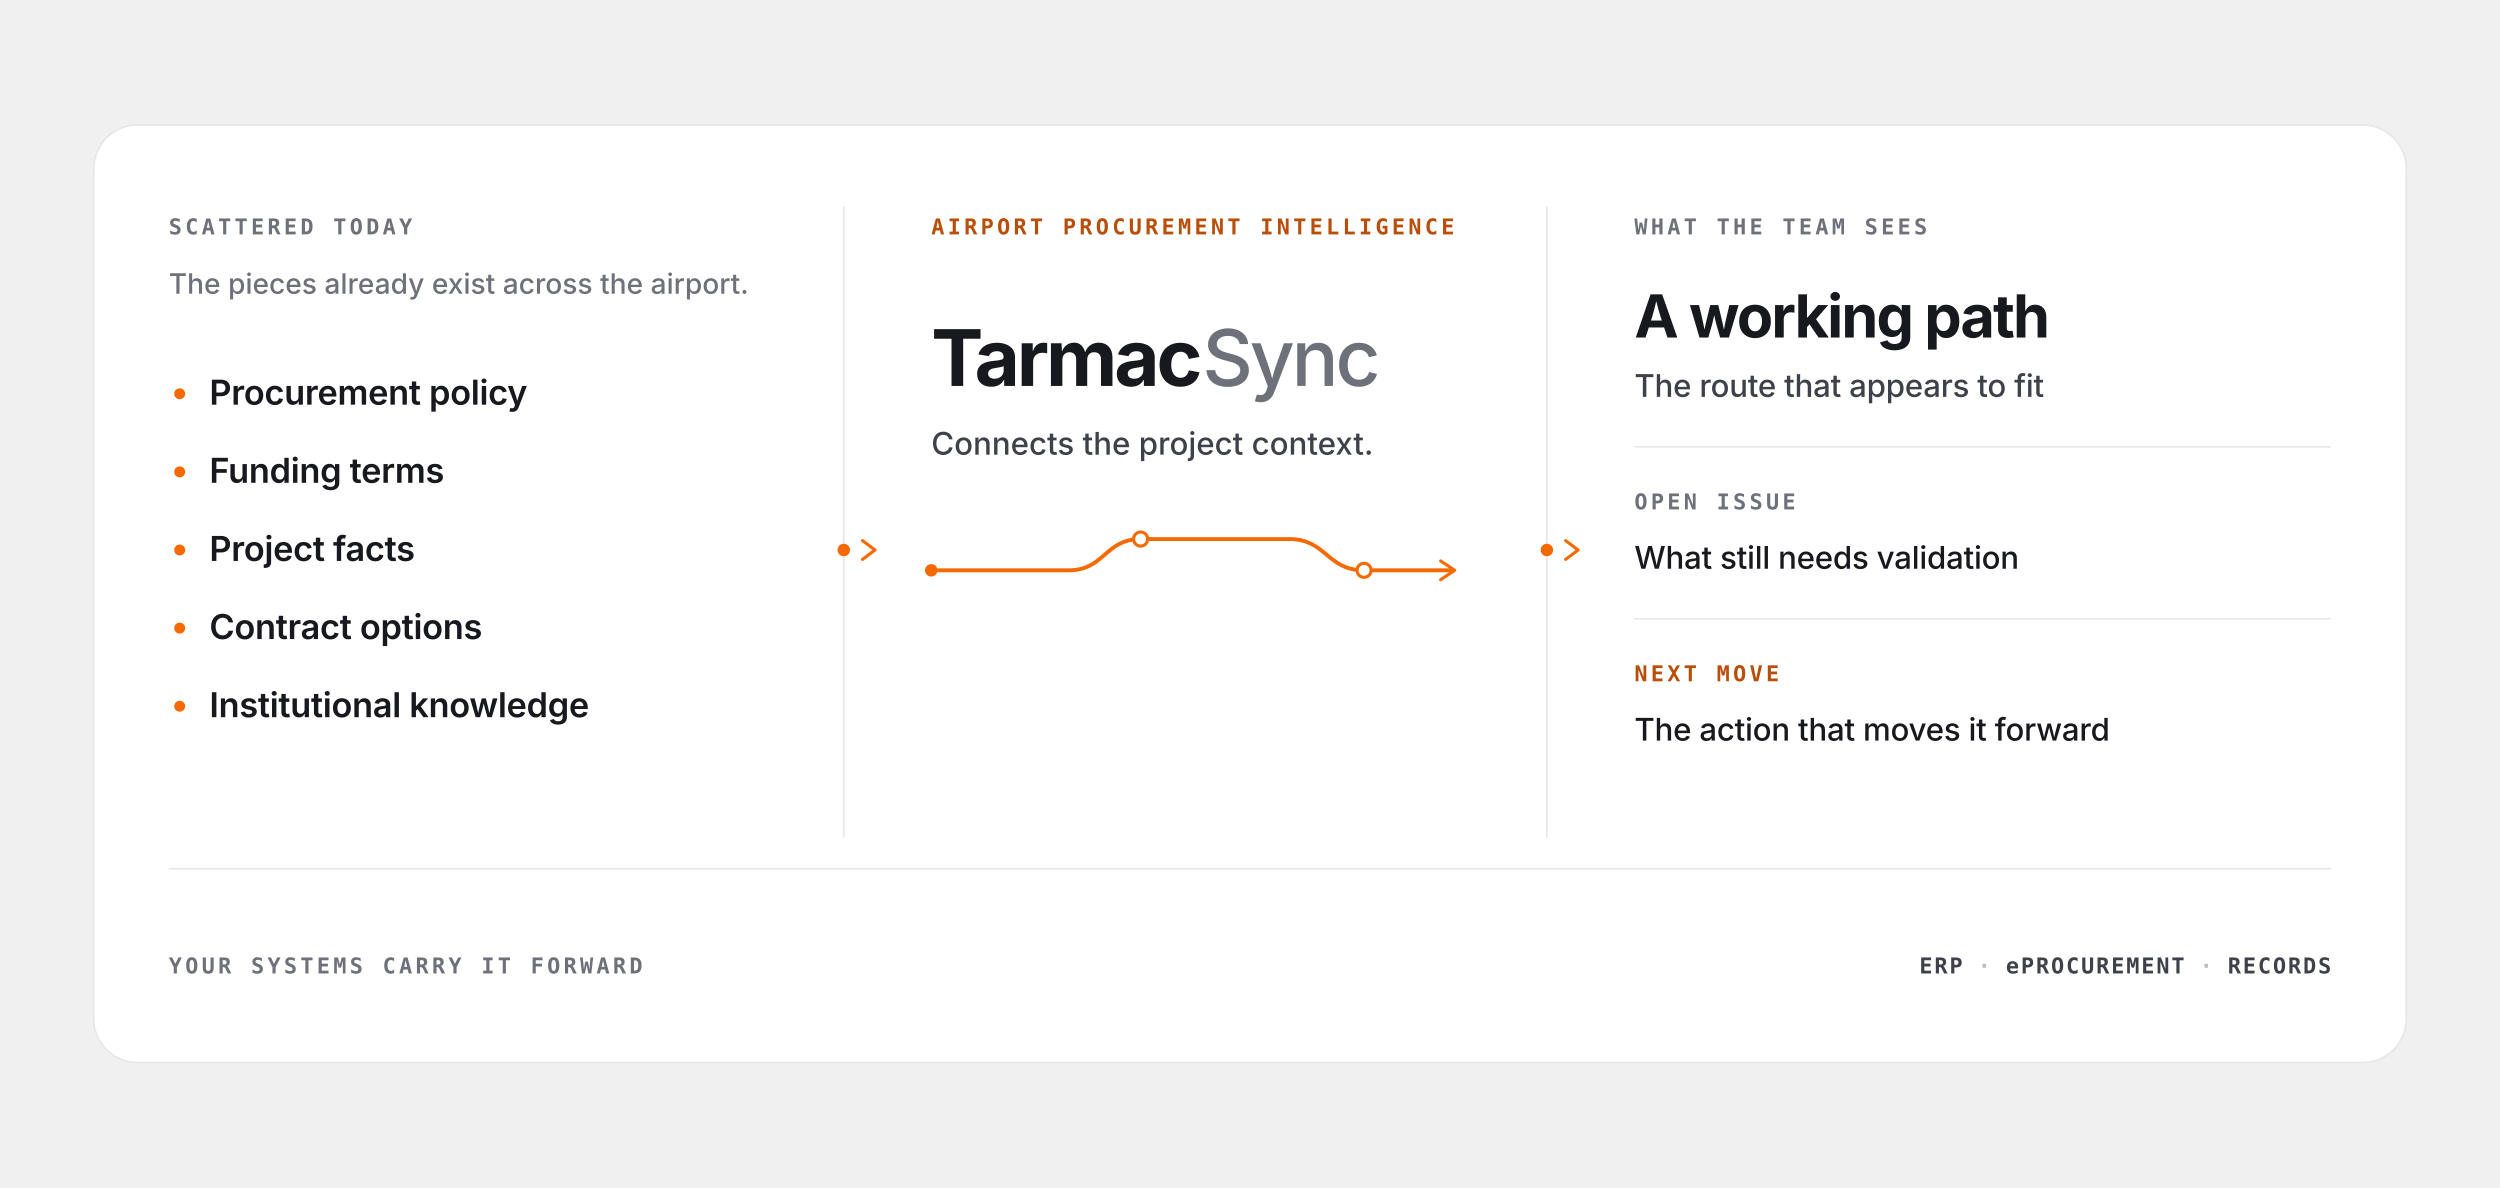
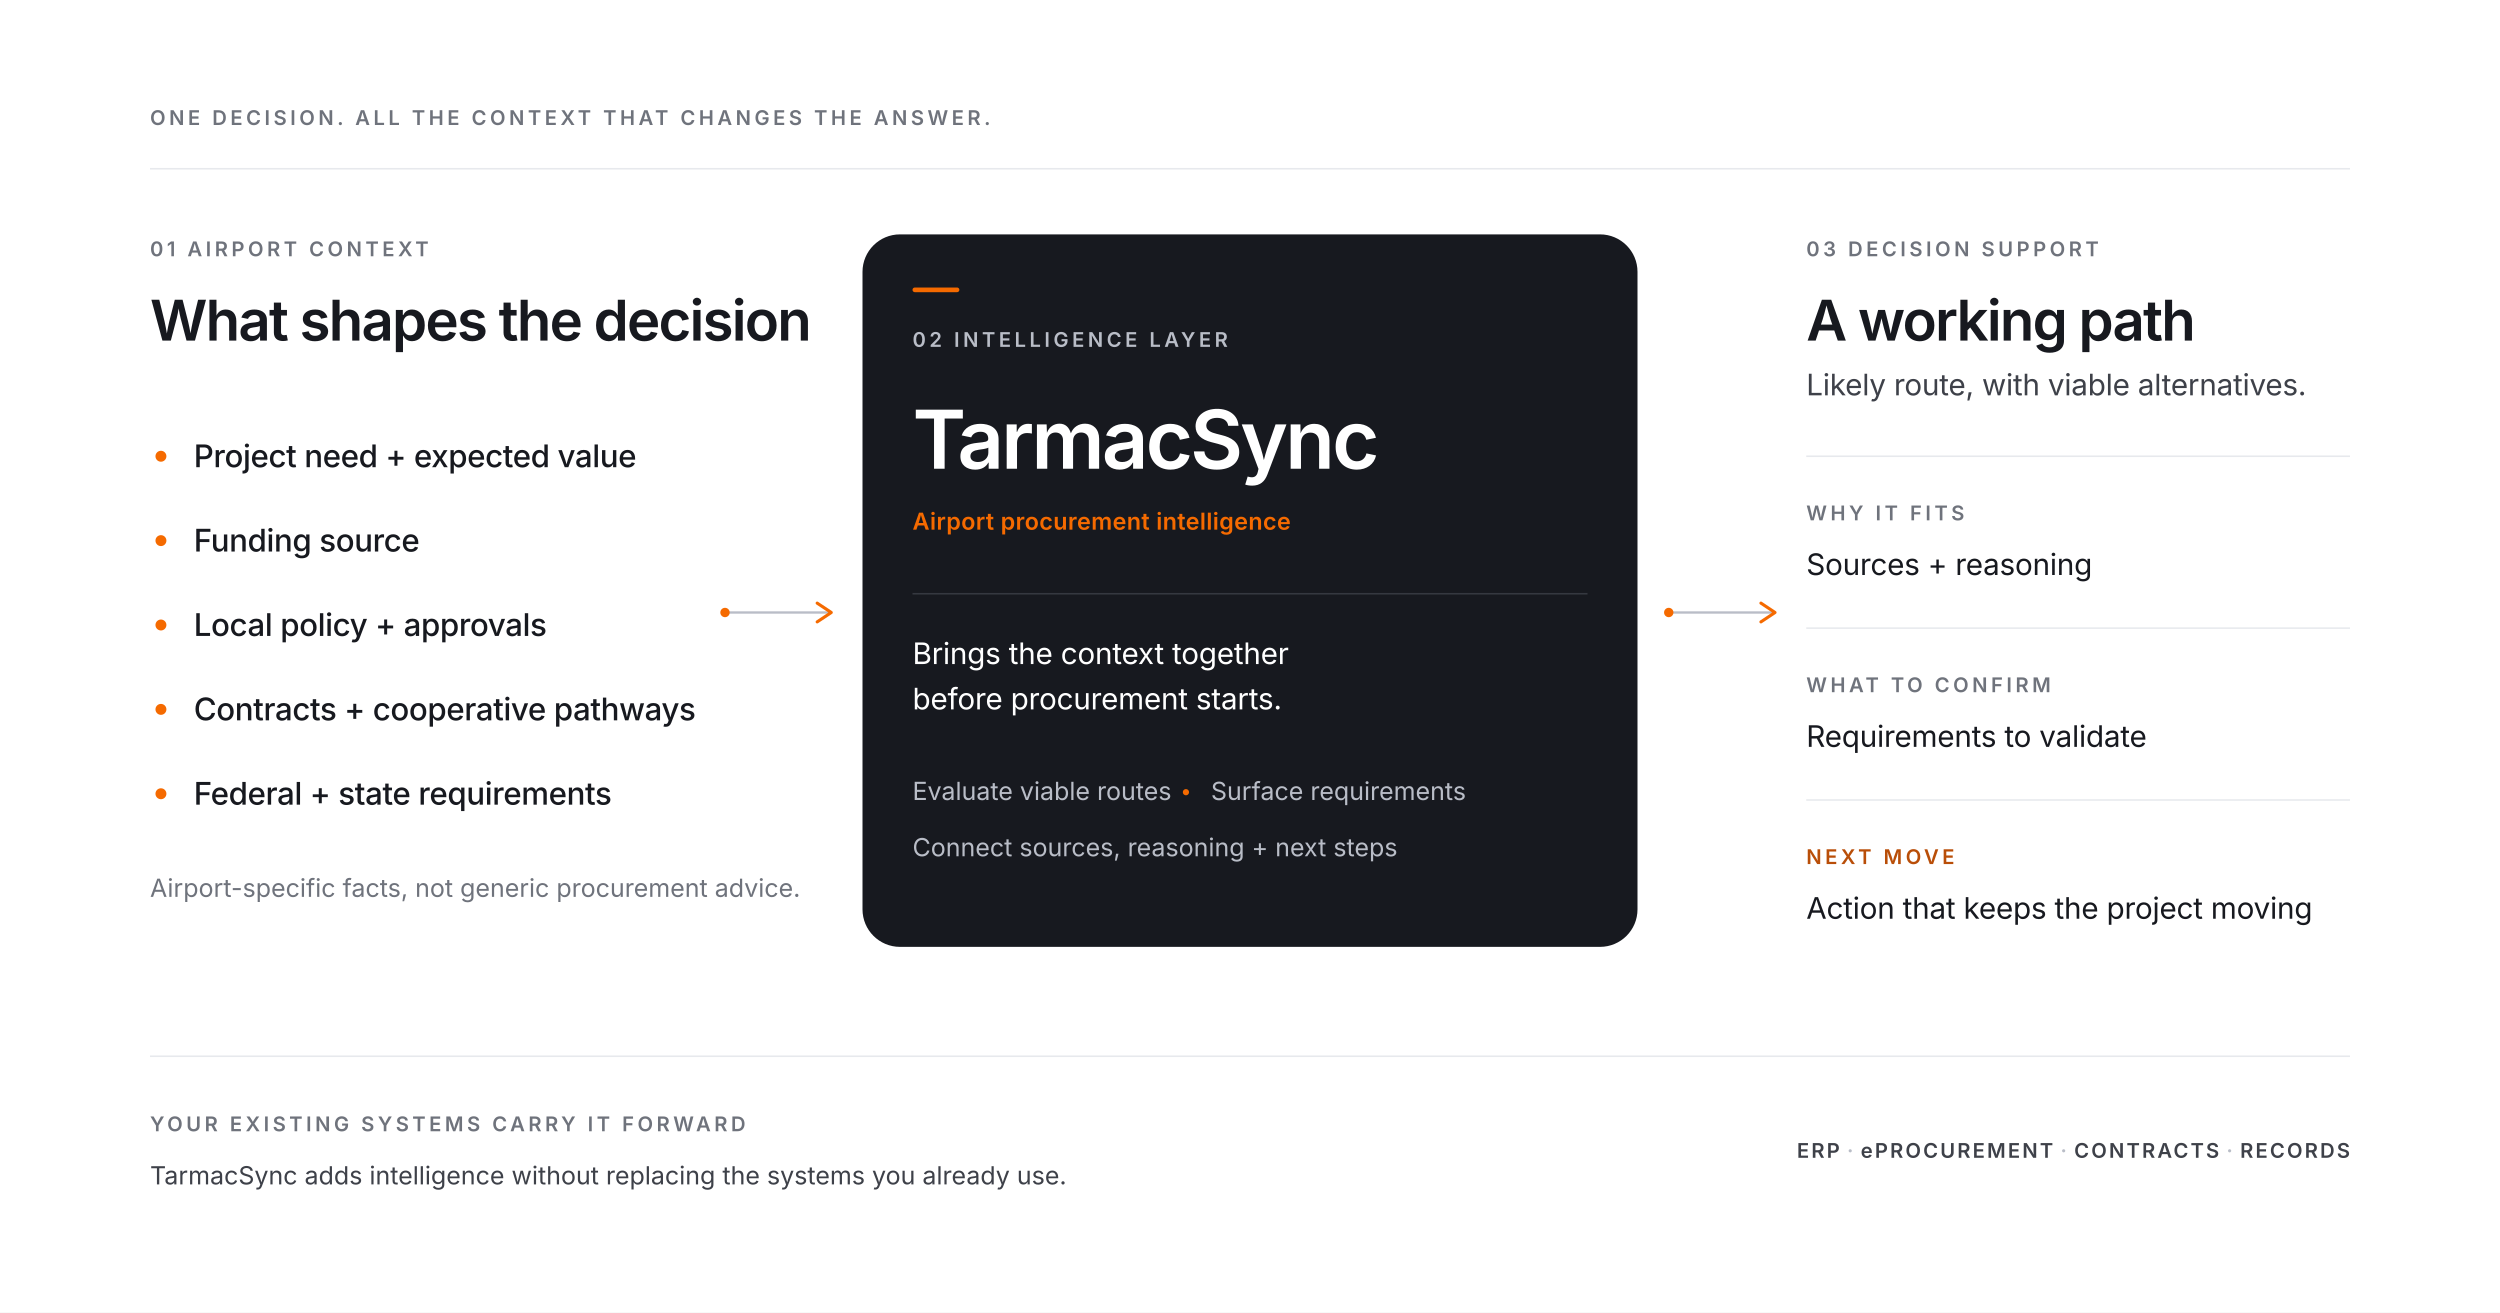
- <svg xmlns="http://www.w3.org/2000/svg" width="1600" height="760" viewBox="0 0 1600 760" role="img" aria-labelledby="title description">
+ <svg xmlns="http://www.w3.org/2000/svg" width="1600" height="840" viewBox="0 0 1600 840" role="img" aria-labelledby="title description">
  <defs>
    <style>
-       .sans { font-family: Inter, "Segoe UI", Roboto, Helvetica, Arial, sans-serif; }
-       .mono { font-family: "JetBrains Mono", ui-monospace, SFMono-Regular, Menlo, Consolas, monospace; }
-       .kicker { font-size: 14px; font-weight: 700; letter-spacing: 2.1px; }
-       .intro { font-size: 18px; font-weight: 450; }
-       .item { font-size: 22px; font-weight: 560; letter-spacing: -0.2px; }
-       .brand { font-size: 50px; font-weight: 650; letter-spacing: -2px; }
-       .center-copy { font-size: 20px; font-weight: 450; }
-       .output-title { font-size: 38px; font-weight: 650; letter-spacing: -1.2px; }
-       .output-value { font-size: 20px; font-weight: 540; letter-spacing: -0.15px; }
-       .system { font-size: 14px; font-weight: 700; letter-spacing: 1.2px; }
+       .sans { font-family: Inter, Aptos, Arial, Helvetica, sans-serif; }
+       .label { font-size: 13px; font-weight: 600; letter-spacing: 2.2px; }
+       .eyebrow { font-size: 15px; font-weight: 600; letter-spacing: .2px; }
+       .heading { font-size: 36px; font-weight: 600; letter-spacing: -1.1px; }
+       .brand { font-size: 52px; font-weight: 600; letter-spacing: -1.8px; }
+       .body { font-size: 19px; font-weight: 400; letter-spacing: -.15px; }
+       .item { font-size: 20px; font-weight: 500; letter-spacing: -.25px; }
+       .small { font-size: 16px; font-weight: 400; }
+       .systems { font-size: 13px; font-weight: 600; letter-spacing: 1.35px; }
    </style>
  </defs>
-   <rect x="60" y="80" width="1480" height="600" rx="28" fill="#FFFFFF" stroke="#E4E6EA" />
-   <line x1="540" y1="132" x2="540" y2="536" stroke="#E4E6EA" />
-   <line x1="990" y1="132" x2="990" y2="536" stroke="#E4E6EA" />
-   <line x1="108" y1="556" x2="1492" y2="556" stroke="#E4E6EA" />
+   <rect width="1600" height="840" fill="#FFFFFF" />
  <g class="sans">
-     <text x="108" y="150" class="mono kicker" fill="#6E7179">SCATTERED TODAY</text>
-     <text x="108" y="188" class="intro" fill="#6E7179">The pieces already exist across the airport.</text>
-     <g fill="#17191F" class="item">
-       <circle cx="115" cy="252" r="3.5" fill="#F56A00" />
-       <text x="134" y="259">Procurement policy</text>
-       <circle cx="115" cy="302" r="3.5" fill="#F56A00" />
-       <text x="134" y="309">Funding terms</text>
-       <circle cx="115" cy="352" r="3.5" fill="#F56A00" />
-       <text x="134" y="359">Project facts</text>
-       <circle cx="115" cy="402" r="3.5" fill="#F56A00" />
-       <text x="134" y="409">Contract options</text>
-       <circle cx="115" cy="452" r="3.5" fill="#F56A00" />
-       <text x="134" y="459">Institutional knowledge</text>
+     <text x="96" y="80" class="label" fill="#6F737C">ONE DECISION. ALL THE CONTEXT THAT CHANGES THE ANSWER.</text>
+     <line x1="96" y1="108" x2="1504" y2="108" stroke="#E7E9ED" />
+     <g>
+       <text x="96" y="164" class="label" fill="#6F737C">01  AIRPORT CONTEXT</text>
+       <text x="96" y="218" class="heading" fill="#17191F">What shapes the decision</text>
+       <g class="item" fill="#17191F">
+         <circle cx="103" cy="292" r="3.5" fill="#F56A00" />
+         <text x="124" y="299">Project need + expected value</text>
+         <circle cx="103" cy="346" r="3.5" fill="#F56A00" />
+         <text x="124" y="353">Funding source</text>
+         <circle cx="103" cy="400" r="3.5" fill="#F56A00" />
+         <text x="124" y="407">Local policy + approvals</text>
+         <circle cx="103" cy="454" r="3.5" fill="#F56A00" />
+         <text x="124" y="461">Contracts + cooperative pathways</text>
+         <circle cx="103" cy="508" r="3.5" fill="#F56A00" />
+         <text x="124" y="515">Federal + state requirements</text>
+       </g>
+       <text x="96" y="574" class="small" fill="#6F737C">Airport-specific facts, not generic procurement advice.</text>
    </g>
-     <text x="596" y="150" class="mono kicker" fill="#B94E08">AIRPORT PROCUREMENT INTELLIGENCE</text>
-     <text x="596" y="247" class="brand" fill="#17191F">Tarmac<tspan fill="#6E7179" font-weight="450">Sync</tspan>
-     </text>
-     <text x="596" y="291" class="center-copy" fill="#3E4149">Connects the project context.</text>
-     <path d="M596 365 H684 C707 365 707 345 730 345 H825 C849 345 849 365 873 365 H930" fill="none" stroke="#F56A00" stroke-width="2.5" stroke-linecap="round" />
-     <circle cx="596" cy="365" r="4" fill="#F56A00" />
-     <circle cx="730" cy="345" r="4.5" fill="#FFFFFF" stroke="#F56A00" stroke-width="2" />
-     <circle cx="873" cy="365" r="4.5" fill="#FFFFFF" stroke="#F56A00" stroke-width="2" />
-     <path d="M922 359 L931 365 L922 371" fill="none" stroke="#F56A00" stroke-width="2" stroke-linecap="round" stroke-linejoin="round" />
-     <text x="1046" y="150" class="mono kicker" fill="#6E7179">WHAT THE TEAM SEES</text>
-     <text x="1046" y="216" class="output-title" fill="#17191F">A working path</text>
-     <text x="1046" y="254" class="output-value" fill="#3E4149">The route that appears to fit</text>
-     <line x1="1046" y1="286" x2="1492" y2="286" stroke="#E4E6EA" />
-     <text x="1046" y="326" class="mono kicker" fill="#6E7179">OPEN ISSUE</text>
-     <text x="1046" y="364" class="output-value" fill="#17191F">What still needs validation</text>
-     <line x1="1046" y1="396" x2="1492" y2="396" stroke="#E4E6EA" />
-     <text x="1046" y="436" class="mono kicker" fill="#B94E08">NEXT MOVE</text>
-     <text x="1046" y="474" class="output-value" fill="#17191F">The action that moves it forward</text>
-     <circle cx="540" cy="352" r="4" fill="#F56A00" />
-     <path d="M552 346 L560 352 L552 358" fill="none" stroke="#F56A00" stroke-width="2" stroke-linecap="round" stroke-linejoin="round" />
-     <circle cx="990" cy="352" r="4" fill="#F56A00" />
-     <path d="M1002 346 L1010 352 L1002 358" fill="none" stroke="#F56A00" stroke-width="2" stroke-linecap="round" stroke-linejoin="round" />
-     <text x="108" y="623" class="mono kicker" fill="#6E7179">YOUR SYSTEMS CARRY IT FORWARD</text>
-     <text x="1492" y="623" text-anchor="end" class="mono system" fill="#3E4149">ERP <tspan fill="#B9BDC7">·</tspan> ePROCUREMENT <tspan fill="#B9BDC7">·</tspan> RECORDS</text>
+     <line x1="464" y1="392" x2="532" y2="392" stroke="#B9BDC7" stroke-width="1.5" />
+     <circle cx="464" cy="392" r="3" fill="#F56A00" />
+     <path d="M523 386 L532 392 L523 398" fill="none" stroke="#F56A00" stroke-width="2" stroke-linecap="round" stroke-linejoin="round" />
+     <g>
+       <rect x="552" y="150" width="496" height="456" rx="24" fill="#17191F" />
+       <rect x="584" y="184" width="30" height="3" rx="1.5" fill="#F56A00" />
+       <text x="584" y="222" class="label" fill="#B9BDC7">02  INTELLIGENCE LAYER</text>
+       <text x="584" y="300" class="brand" fill="#FFFFFF">TarmacSync</text>
+       <text x="584" y="339" class="eyebrow" fill="#F56A00">Airport procurement intelligence</text>
+       <line x1="584" y1="380" x2="1016" y2="380" stroke="#353840" />
+       <text x="584" y="425" class="body" fill="#FFFFFF">Brings the context together</text>
+       <text x="584" y="454" class="body" fill="#FFFFFF">before procurement starts.</text>
+       <text x="584" y="512" class="small" fill="#B9BDC7">Evaluate viable routes</text>
+       <circle cx="759" cy="507" r="2" fill="#F56A00" />
+       <text x="775" y="512" class="small" fill="#B9BDC7">Surface requirements</text>
+       <text x="584" y="548" class="small" fill="#B9BDC7">Connect sources, reasoning + next steps</text>
+     </g>
+     <line x1="1068" y1="392" x2="1136" y2="392" stroke="#B9BDC7" stroke-width="1.5" />
+     <circle cx="1068" cy="392" r="3" fill="#F56A00" />
+     <path d="M1127 386 L1136 392 L1127 398" fill="none" stroke="#F56A00" stroke-width="2" stroke-linecap="round" stroke-linejoin="round" />
+     <g>
+       <text x="1156" y="164" class="label" fill="#6F737C">03  DECISION SUPPORT</text>
+       <text x="1156" y="218" class="heading" fill="#17191F">A working path</text>
+       <text x="1156" y="253" class="body" fill="#3E4149">Likely route, with viable alternatives.</text>
+       <line x1="1156" y1="292" x2="1504" y2="292" stroke="#E7E9ED" />
+       <text x="1156" y="333" class="label" fill="#6F737C">WHY IT FITS</text>
+       <text x="1156" y="368" class="body" fill="#17191F">Sources + reasoning</text>
+       <line x1="1156" y1="402" x2="1504" y2="402" stroke="#E7E9ED" />
+       <text x="1156" y="443" class="label" fill="#6F737C">WHAT TO CONFIRM</text>
+       <text x="1156" y="478" class="body" fill="#17191F">Requirements to validate</text>
+       <line x1="1156" y1="512" x2="1504" y2="512" stroke="#E7E9ED" />
+       <text x="1156" y="553" class="label" fill="#B94E08">NEXT MOVE</text>
+       <text x="1156" y="588" class="body" fill="#17191F">Action that keeps the project moving</text>
+     </g>
+     <line x1="96" y1="676" x2="1504" y2="676" stroke="#E7E9ED" />
+     <text x="96" y="724" class="label" fill="#6F737C">YOUR EXISTING SYSTEMS CARRY IT FORWARD</text>
+     <text x="96" y="758" class="small" fill="#3E4149">TarmacSync adds intelligence without replacing the systems you already use.</text>
+     <text x="1504" y="741" text-anchor="end" class="systems" fill="#3E4149">ERP <tspan fill="#B9BDC7">·</tspan> ePROCUREMENT <tspan fill="#B9BDC7">·</tspan> CONTRACTS <tspan fill="#B9BDC7">·</tspan> RECORDS</text>
  </g>
</svg>
